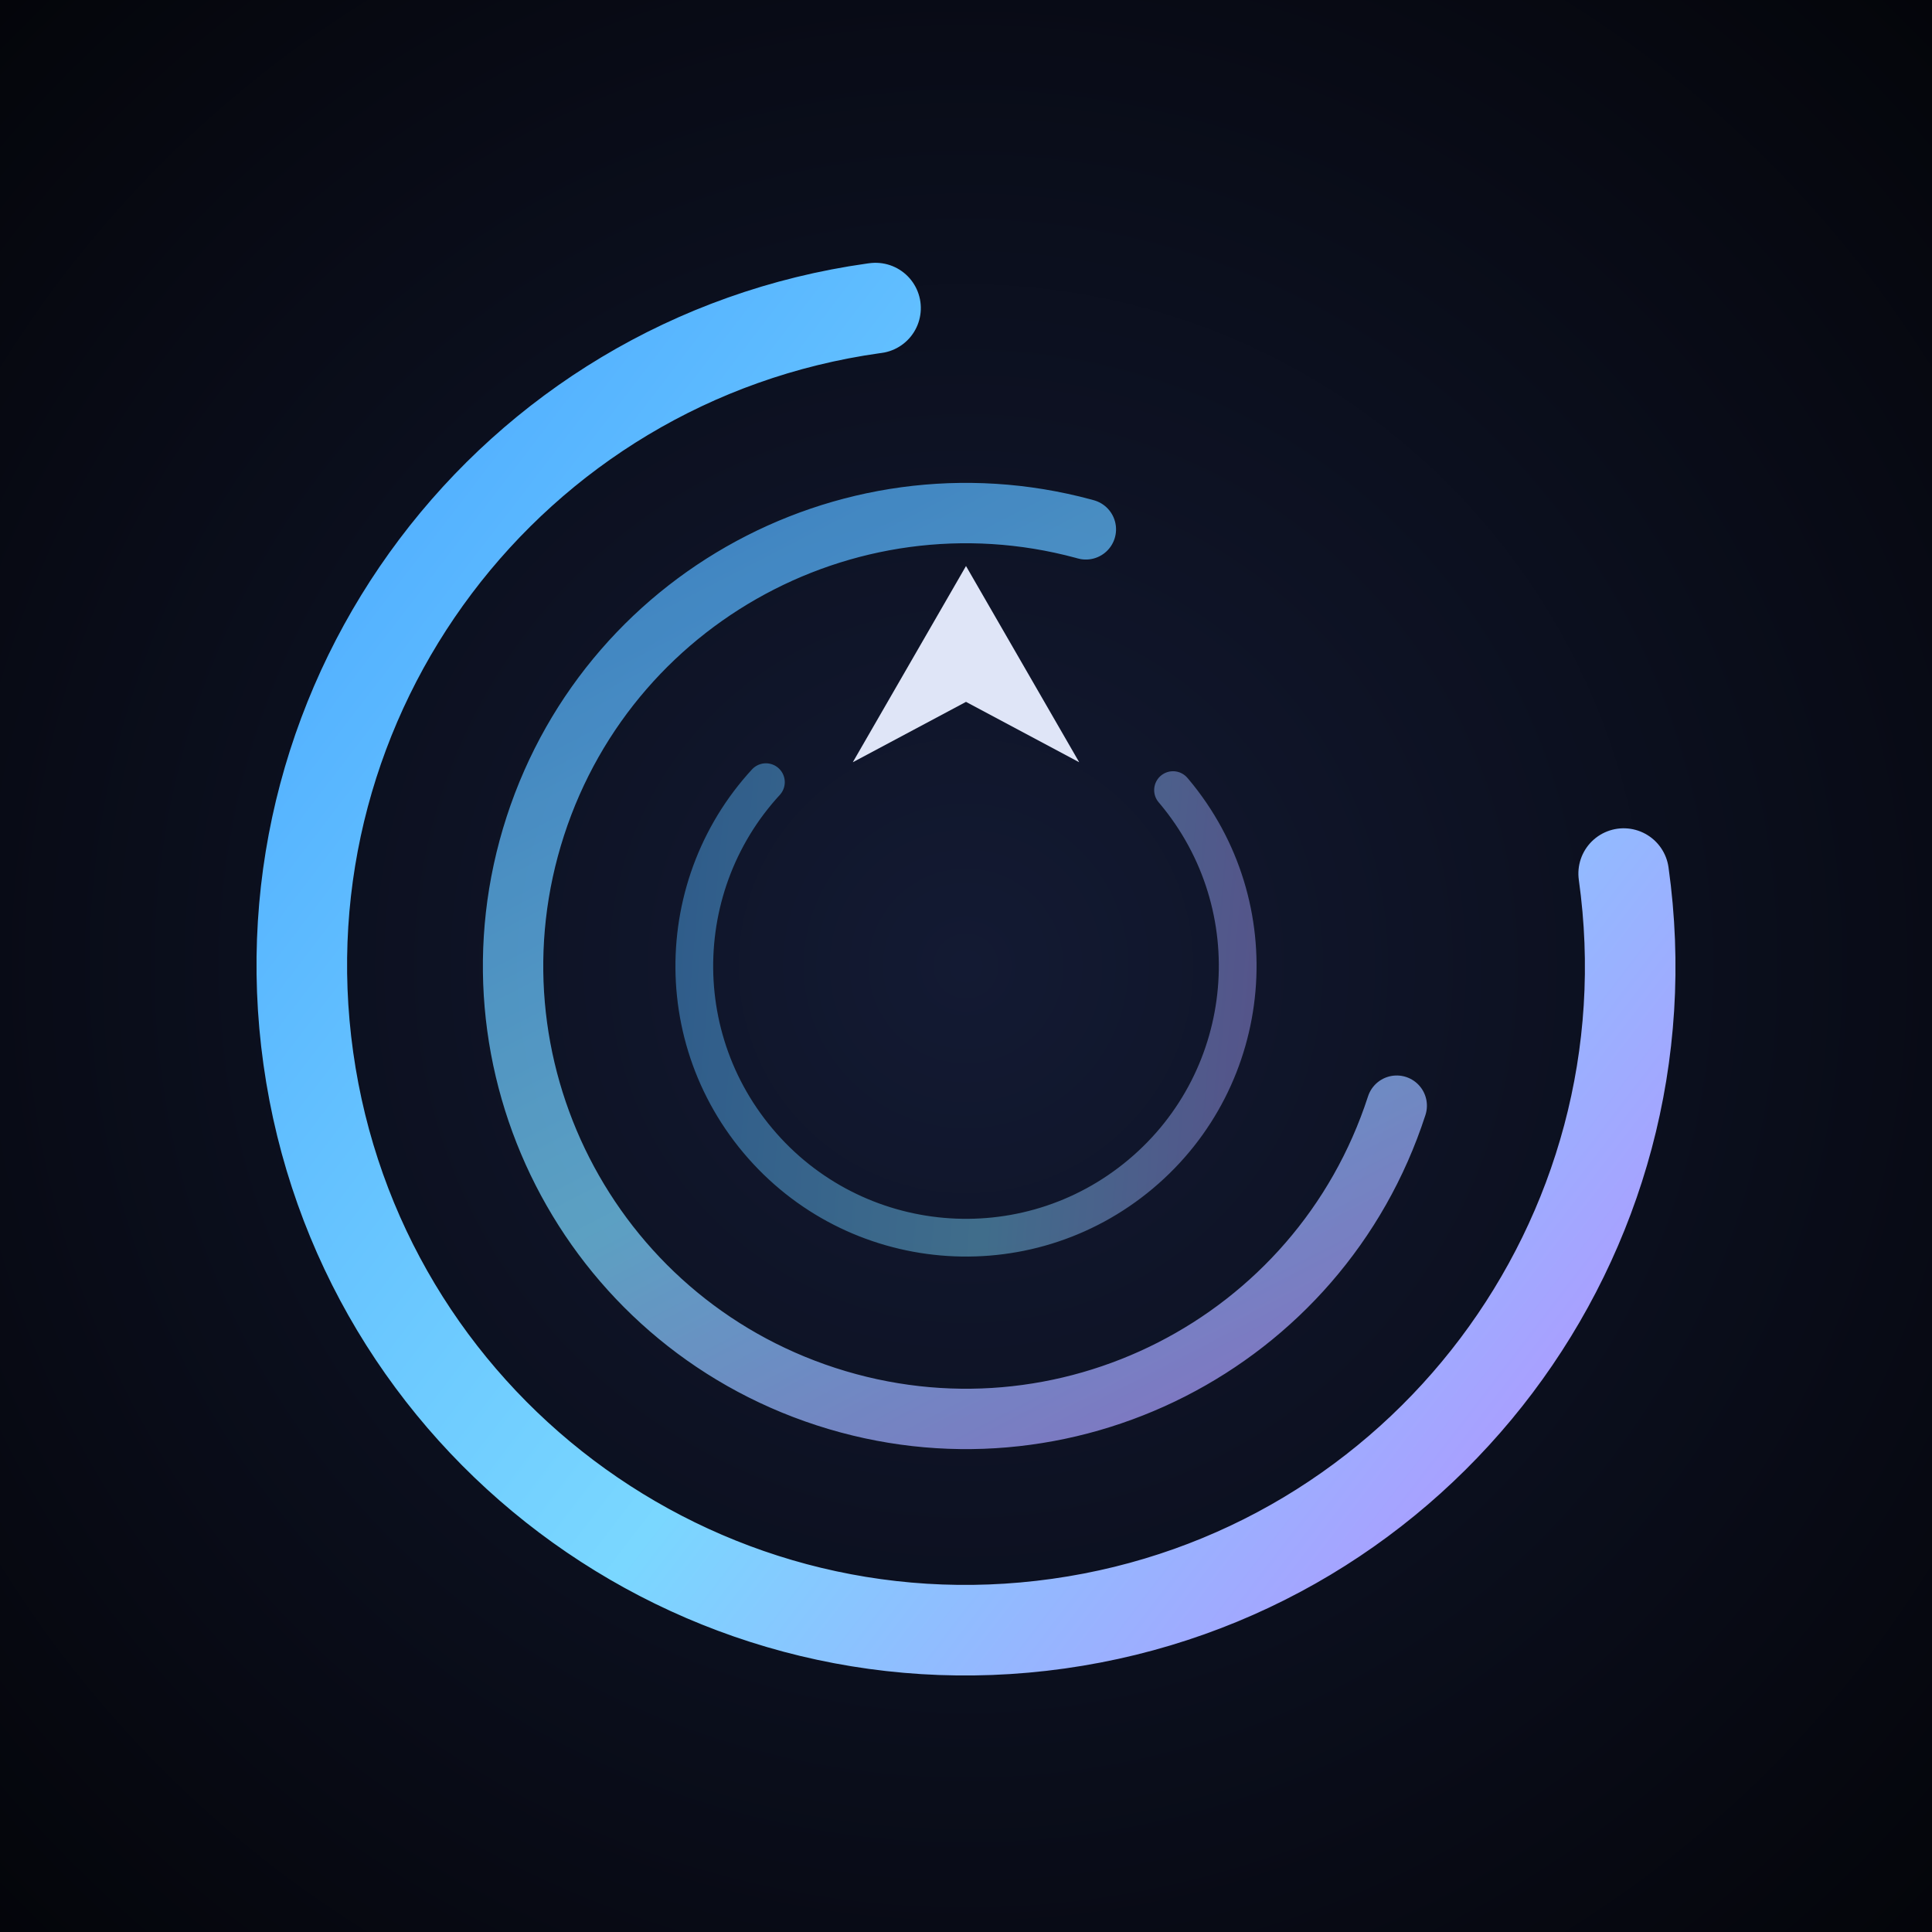
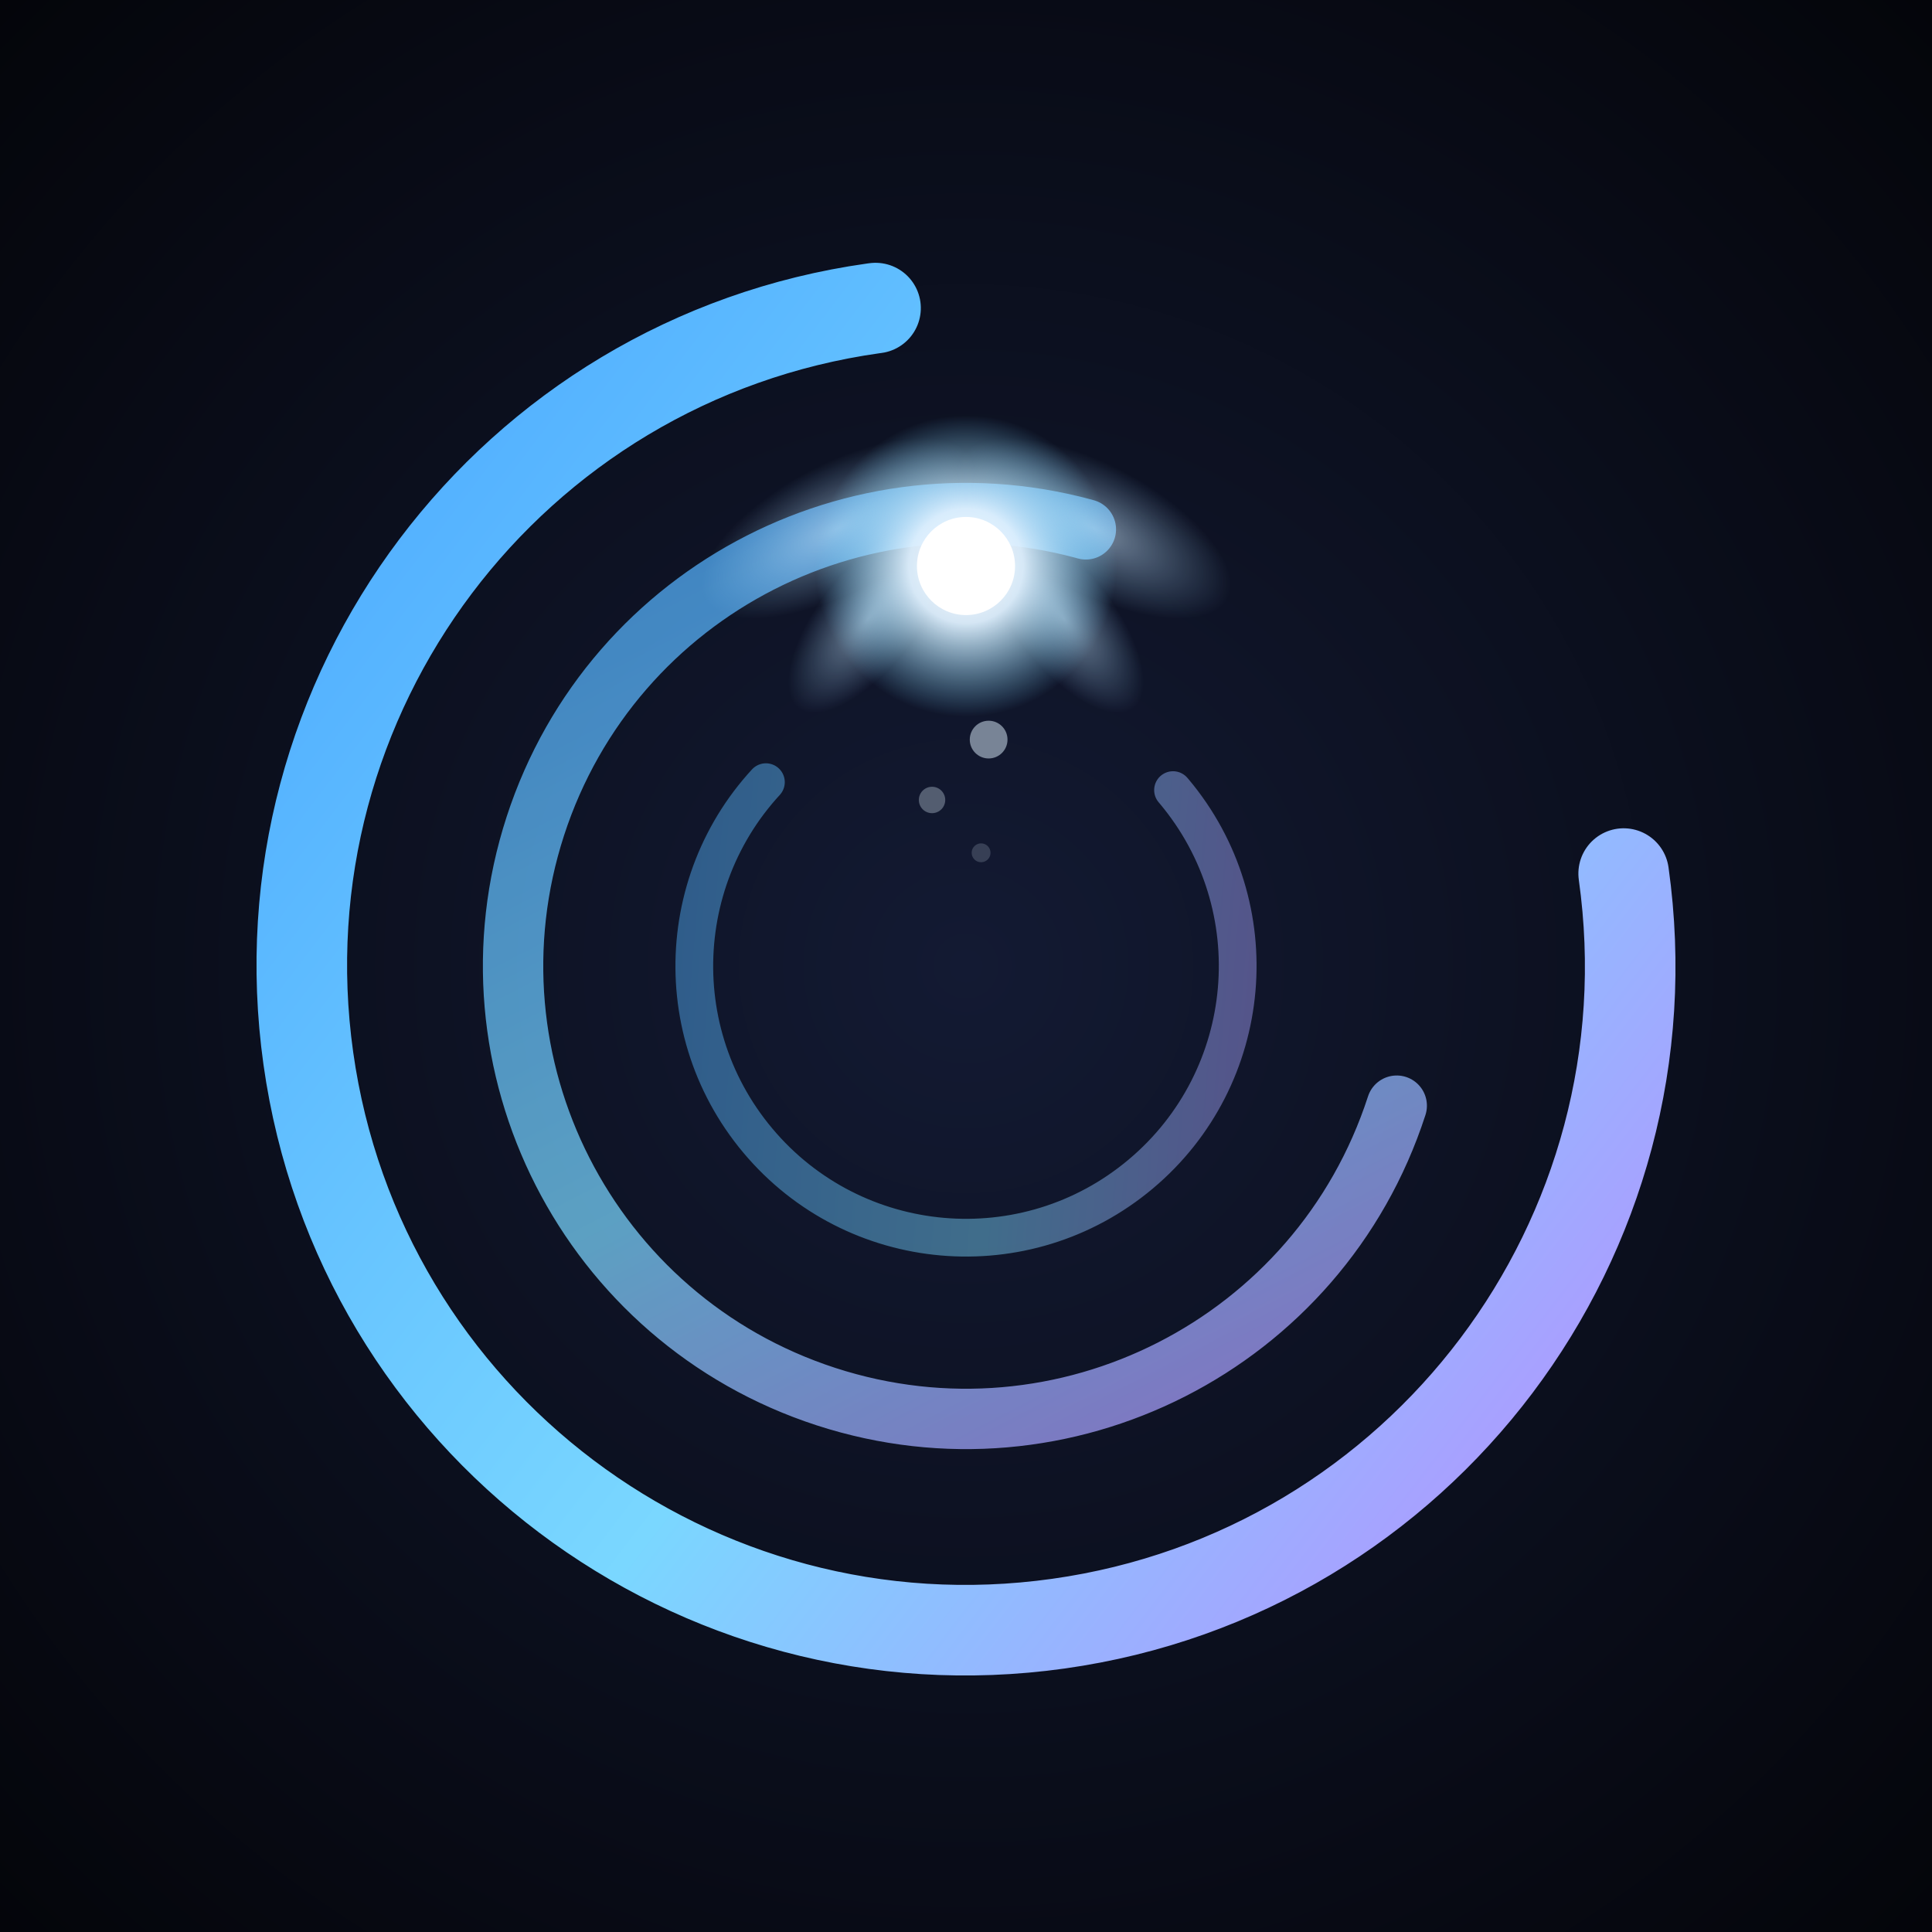
<svg xmlns="http://www.w3.org/2000/svg" viewBox="0 0 512 512" width="512" height="512">
  <defs>
    <radialGradient id="bg" cx="50%" cy="50%" r="70%">
      <stop offset="0%" stop-color="#131a33" />
      <stop offset="100%" stop-color="#04050a" />
+     </radialGradient>
+     <radialGradient id="core" cx="50%" cy="50%" r="50%">
+       <stop offset="0%" stop-color="#ffffff" stop-opacity="1" />
+       <stop offset="38%" stop-color="#dff1ff" stop-opacity="0.95" />
+       <stop offset="100%" stop-color="#7ad7ff" stop-opacity="0" />
+     </radialGradient>
+     <radialGradient id="wing" cx="50%" cy="50%" r="50%">
+       <stop offset="0%" stop-color="#cfe9ff" stop-opacity="0.55" />
+       <stop offset="100%" stop-color="#9fd8ff" stop-opacity="0" />
    </radialGradient>
    <linearGradient id="ring" x1="0%" y1="0%" x2="100%" y2="100%">
      <stop offset="0%" stop-color="#4aa8ff" />
      <stop offset="55%" stop-color="#7ad7ff" />
      <stop offset="100%" stop-color="#b98cff" />
    </linearGradient>
  </defs>
  <rect width="512" height="512" fill="url(#bg)" />
  <circle cx="256" cy="256" r="72" fill="none" stroke="url(#ring)" stroke-width="10" stroke-linecap="round" stroke-dasharray="330 122" opacity="0.45" transform="rotate(-40 256 256)" />
  <circle cx="256" cy="256" r="120" fill="none" stroke="url(#ring)" stroke-width="16" stroke-linecap="round" stroke-dasharray="560 194" opacity="0.72" transform="rotate(18 256 256)" />
  <circle cx="256" cy="256" r="176" fill="none" stroke="url(#ring)" stroke-width="24" stroke-linecap="round" stroke-dasharray="830 276" transform="rotate(-8 256 256)" />
-   <path d="M256 150 l30 52 -30 -16 -30 16 z" fill="#dfe5f7" />
+   <g transform="translate(256 150)">
+     <ellipse cx="-34" cy="-10" rx="40" ry="17" fill="url(#wing)" transform="rotate(-28 -34 -10)" />
+     <ellipse cx="34" cy="-10" rx="40" ry="17" fill="url(#wing)" transform="rotate(28 34 -10)" />
+     <ellipse cx="-26" cy="14" rx="30" ry="13" fill="url(#wing)" transform="rotate(-52 -26 14)" />
+     <ellipse cx="26" cy="14" rx="30" ry="13" fill="url(#wing)" transform="rotate(52 26 14)" />
+     <circle cx="0" cy="0" r="40" fill="url(#core)" />
+     <circle cx="0" cy="0" r="13" fill="#ffffff" />
+     <circle cx="6" cy="46" r="5" fill="#dff1ff" opacity="0.5" />
+     <circle cx="-9" cy="62" r="3.5" fill="#dff1ff" opacity="0.32" />
+     <circle cx="4" cy="76" r="2.5" fill="#dff1ff" opacity="0.18" />
+   </g>
</svg>
